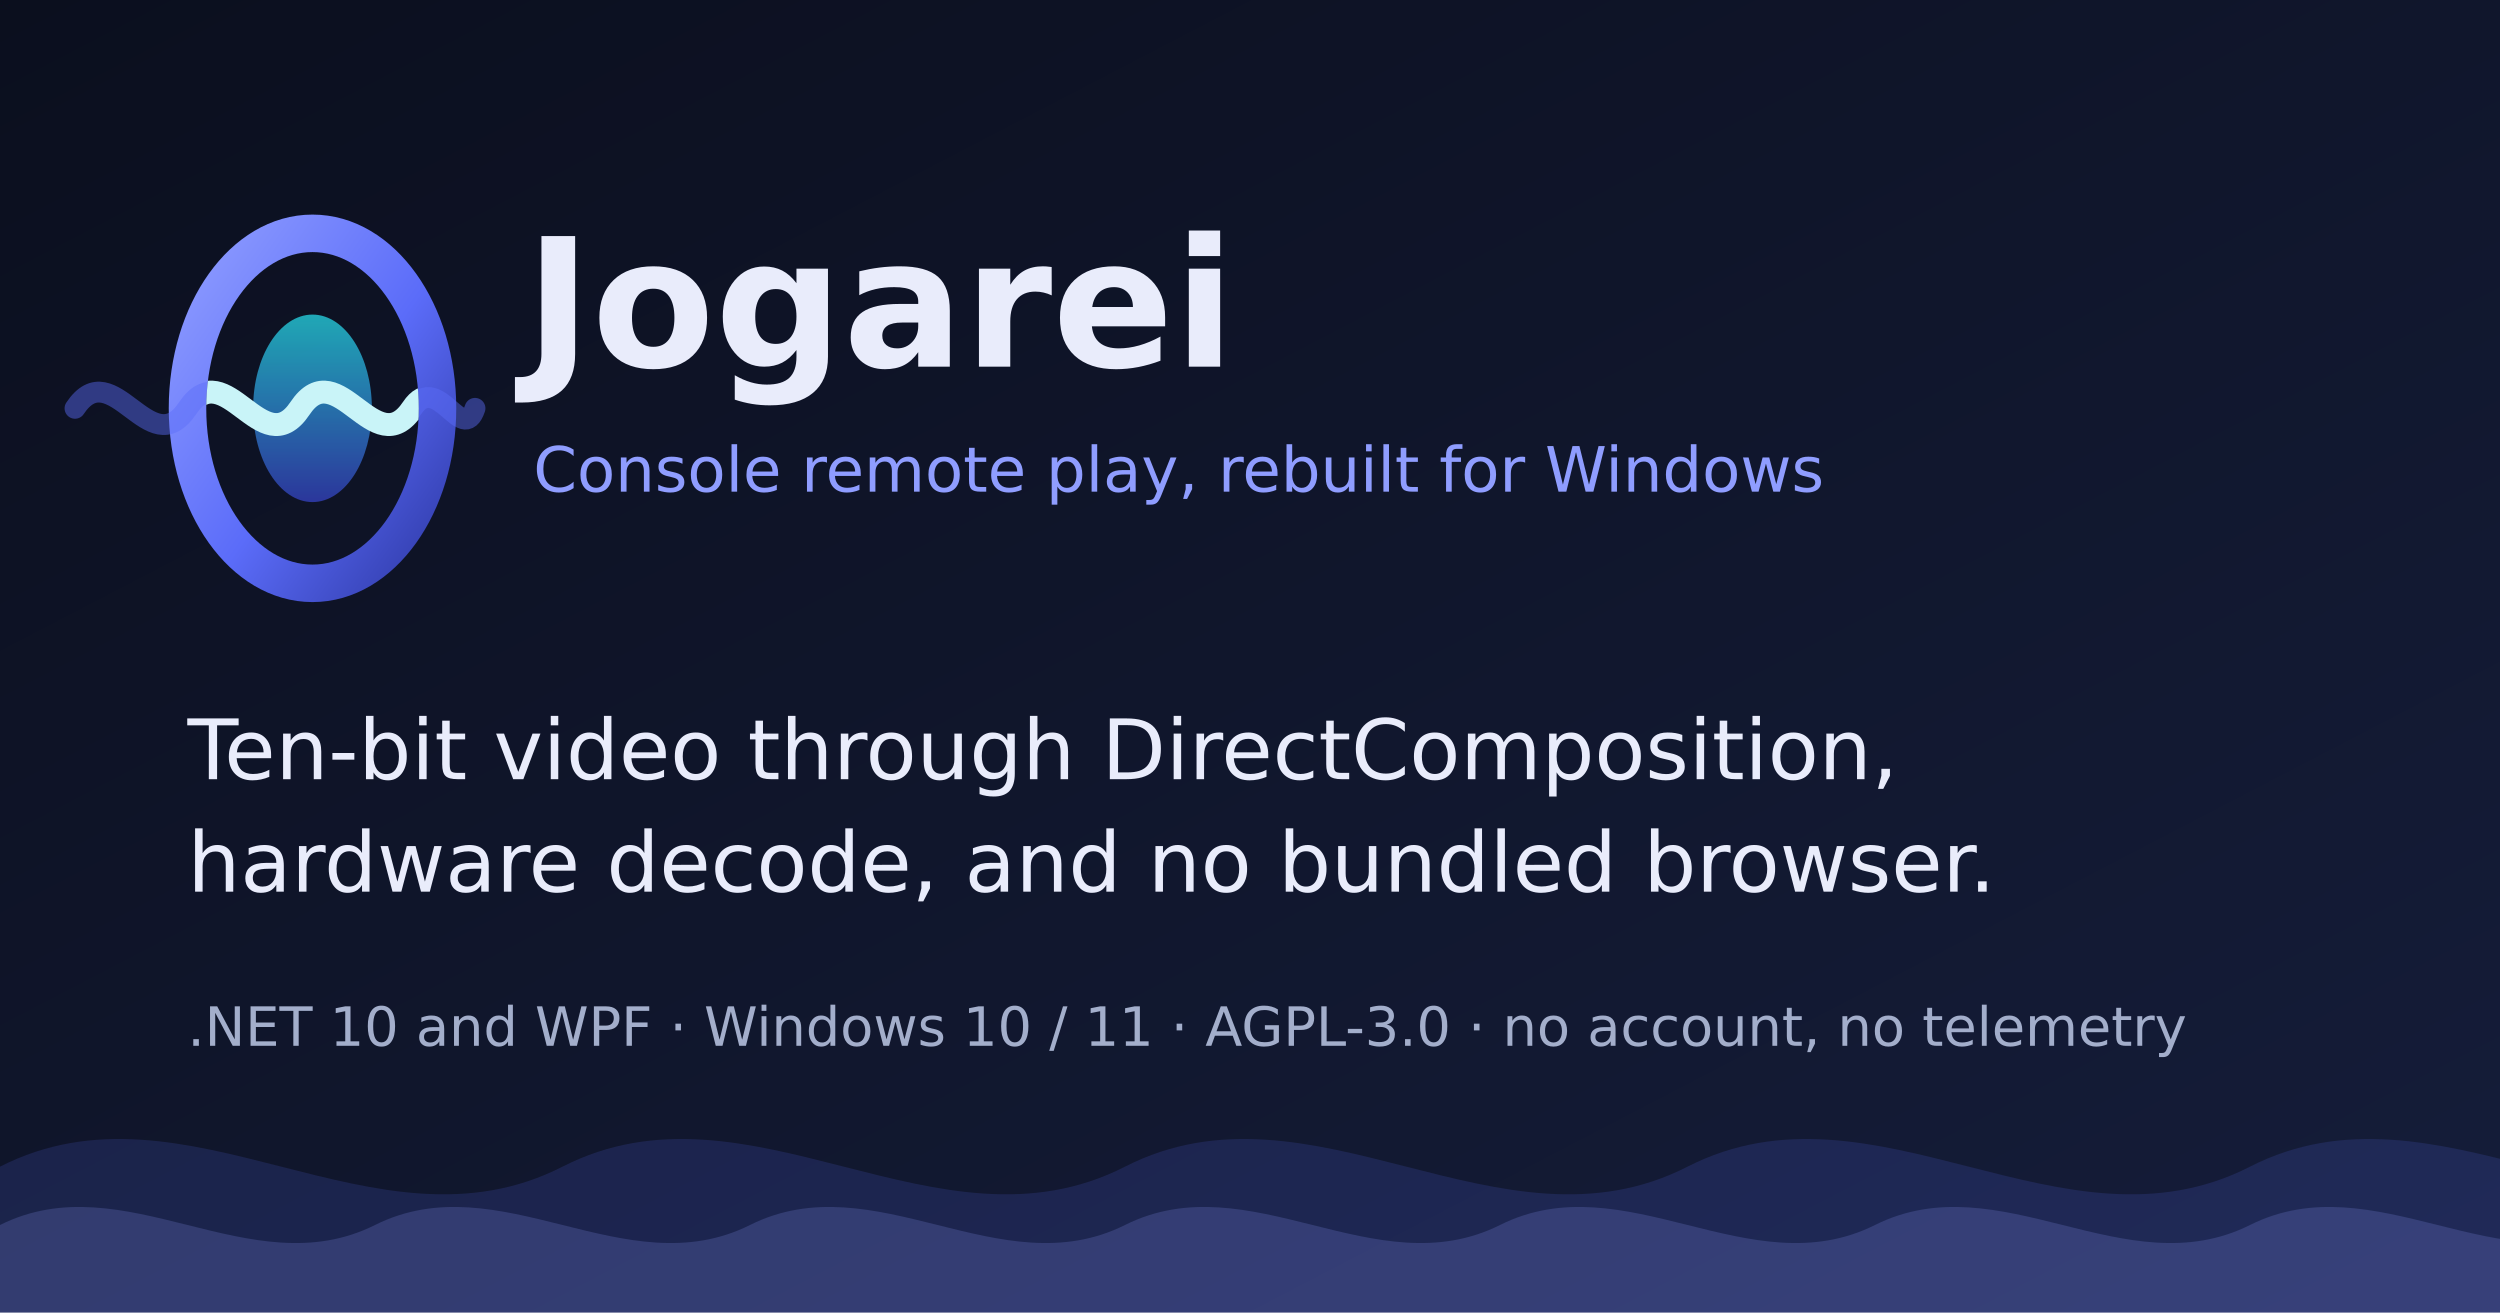
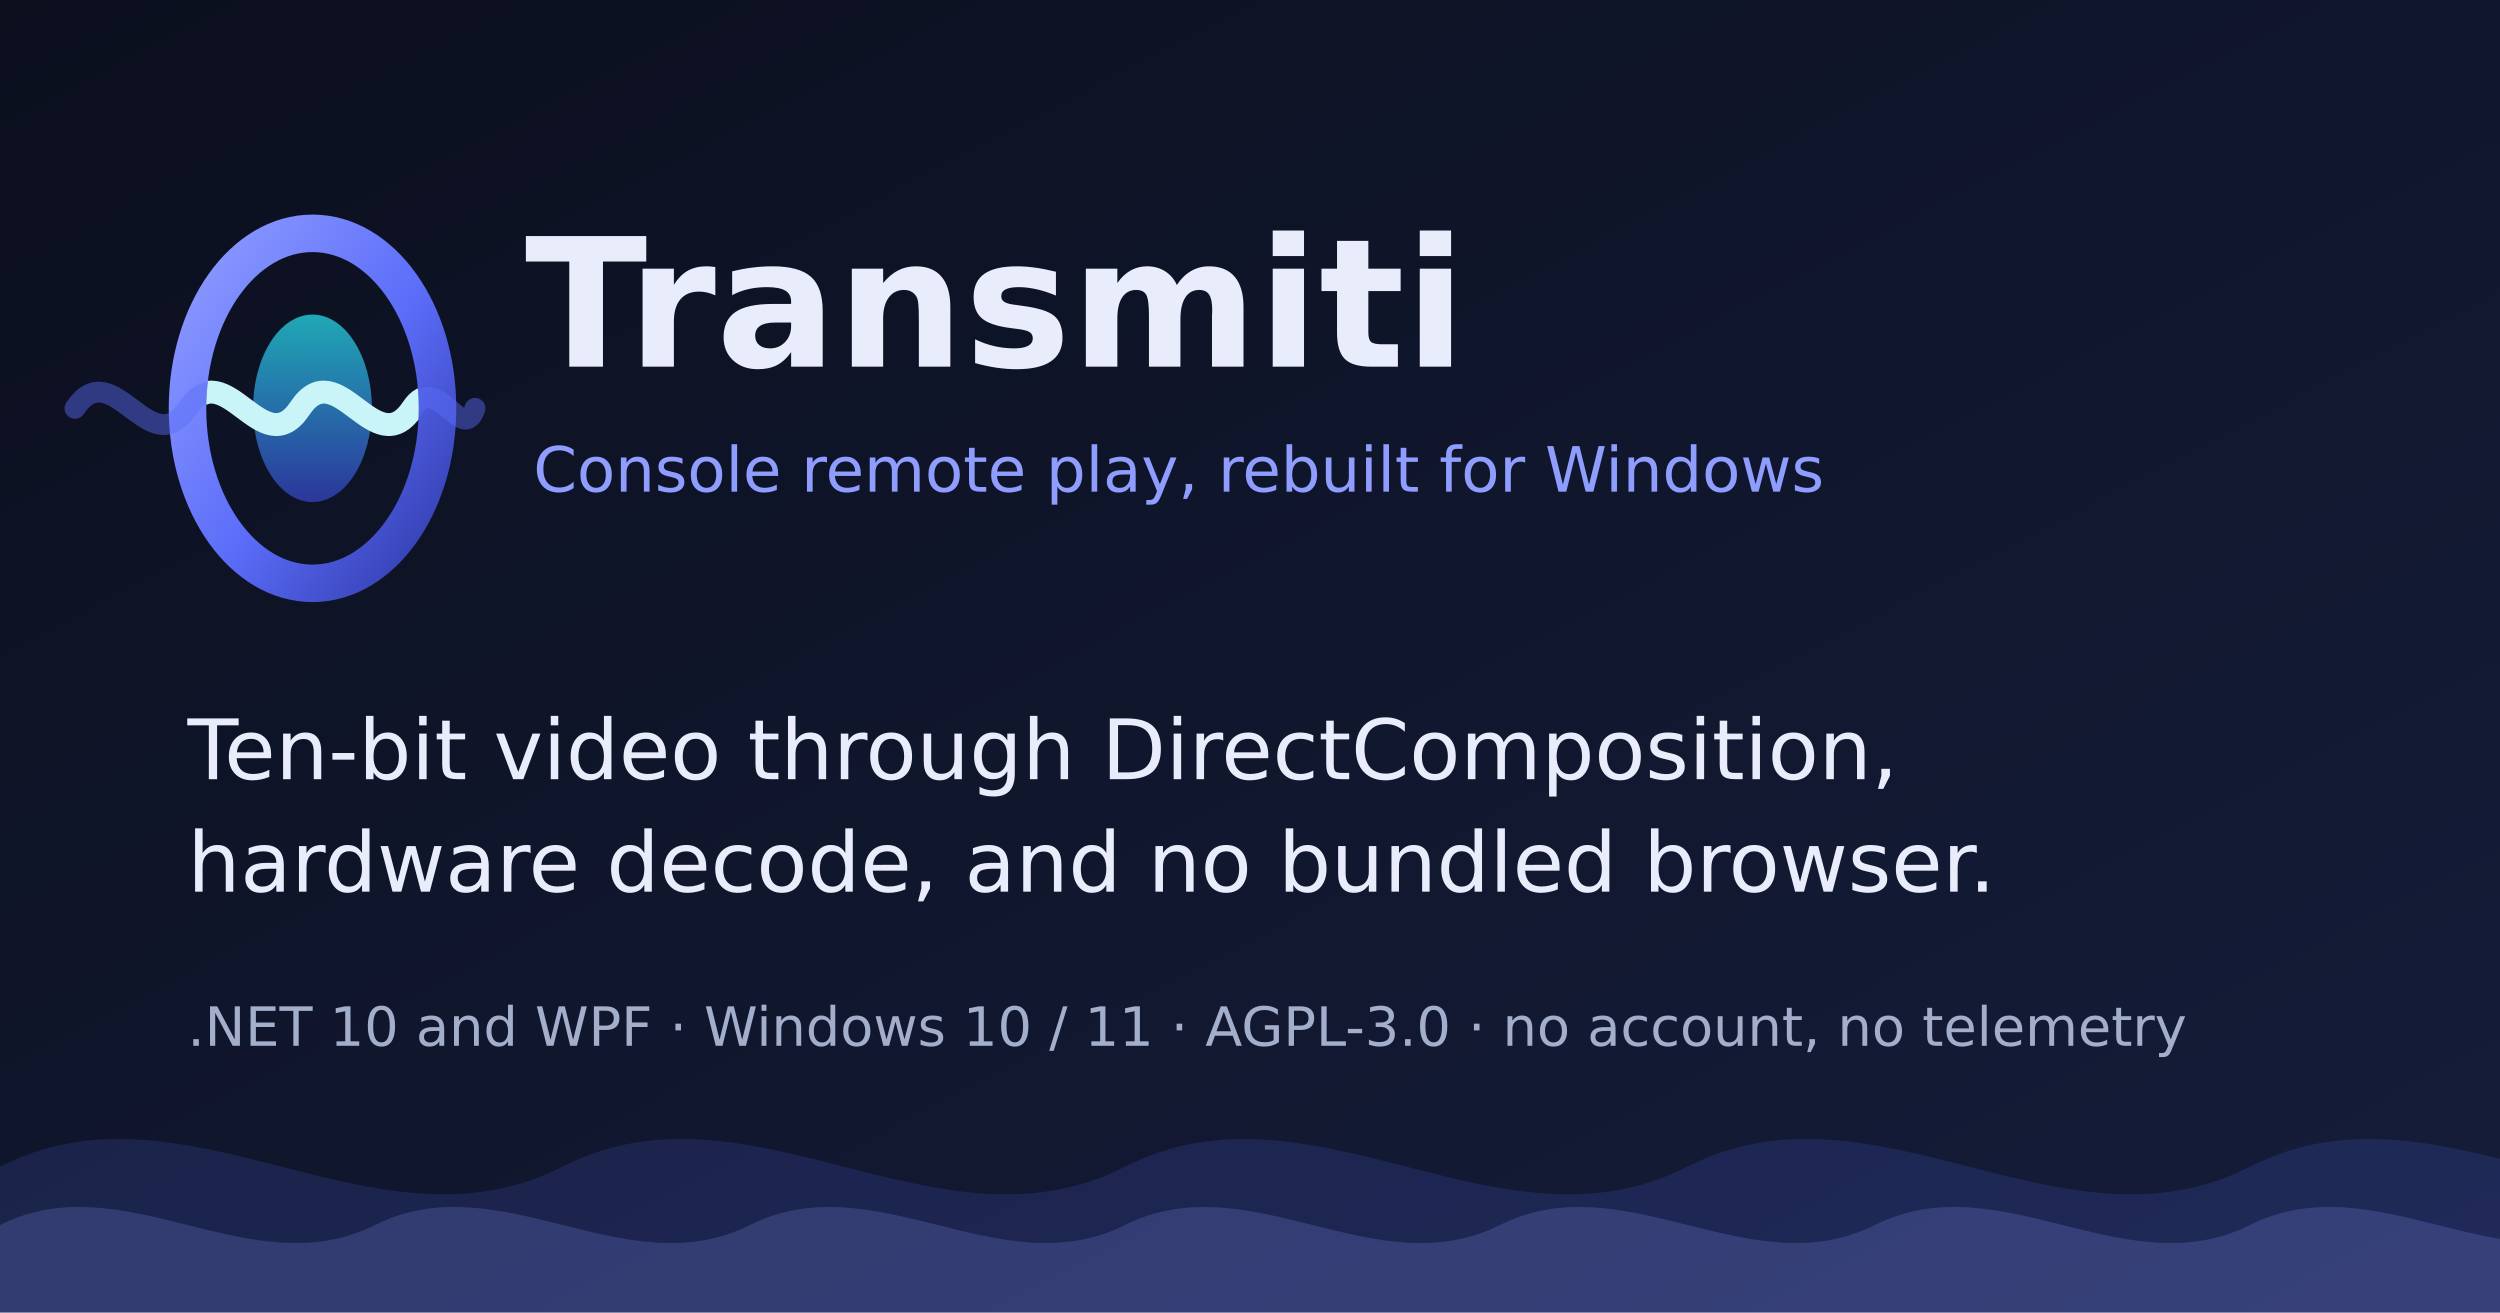
<svg xmlns="http://www.w3.org/2000/svg" width="1200" height="630" viewBox="0 0 1200 630">
  <defs>
    <linearGradient id="card-bg" x1="0" y1="0" x2="1" y2="1">
      <stop offset="0" stop-color="#0b0f1e" />
      <stop offset="1" stop-color="#151d3a" />
    </linearGradient>
    <linearGradient id="ring" x1="0" y1="0" x2="1" y2="1">
      <stop offset="0" stop-color="#8f9dff" />
      <stop offset="0.55" stop-color="#5b6cf9" />
      <stop offset="1" stop-color="#2f3aa8" />
    </linearGradient>
    <linearGradient id="mouth" x1="0" y1="0" x2="0" y2="1">
      <stop offset="0" stop-color="#22b8c6" />
      <stop offset="1" stop-color="#2f3aa8" />
    </linearGradient>
    <clipPath id="inside">
      <ellipse cx="150" cy="196" rx="51" ry="75" />
    </clipPath>
  </defs>
  <rect width="1200" height="630" fill="url(#card-bg)" />
  <path d="M0 560 c90 -46 180 46 270 0 c90 -46 180 46 270 0 c90 -46 180 46 270 0 c90 -46 180 46 270 0 c90 -46 180 46 270 0 V630 H0 Z" fill="#5b6cf9" opacity="0.16" />
  <path d="M0 588 c60 -30 120 30 180 0 c60 -30 120 30 180 0 c60 -30 120 30 180 0 c60 -30 120 30 180 0 c60 -30 120 30 180 0 c60 -30 120 30 180 0 c60 -30 120 30 180 0 V630 H0 Z" fill="#8f9dff" opacity="0.2" />
  <ellipse cx="150" cy="196" rx="60" ry="84" fill="none" stroke="url(#ring)" stroke-width="18" />
  <ellipse cx="150" cy="196" rx="28.5" ry="45" fill="url(#mouth)" opacity="0.9" />
  <path d="M36 196 c18 -27 36 27 54 0 c18 -27 36 27 54 0 c18 -27 36 27 54 0 c12 -18 24 18 30 0" fill="none" stroke="#5b6cf9" stroke-width="10" stroke-linecap="round" opacity="0.45" />
  <g clip-path="url(#inside)">
    <path d="M36 196 c18 -27 36 27 54 0 c18 -27 36 27 54 0 c18 -27 36 27 54 0 c12 -18 24 18 30 0" fill="none" stroke="#c9f4f8" stroke-width="11" stroke-linecap="round" />
  </g>
-   <text x="252" y="176" fill="#e9ecfb" font-family="DejaVu Sans" font-size="86" font-weight="bold">Jogarei</text>
+   <text x="252" y="176" fill="#e9ecfb" font-family="DejaVu Sans" font-size="86" font-weight="bold">Transmiti</text>
  <text x="256" y="236" fill="#8f9dff" font-family="DejaVu Sans" font-size="30">Console remote play, rebuilt for Windows</text>
  <text x="90" y="374" fill="#e9ecfb" font-family="DejaVu Sans" font-size="40">Ten-bit video through DirectComposition,</text>
  <text x="90" y="428" fill="#e9ecfb" font-family="DejaVu Sans" font-size="40">hardware decode, and no bundled browser.</text>
  <text x="90" y="502" fill="#a3aecb" font-family="DejaVu Sans" font-size="26">.NET 10 and WPF  ·  Windows 10 / 11  ·  AGPL-3.0  ·  no account, no telemetry</text>
</svg>
